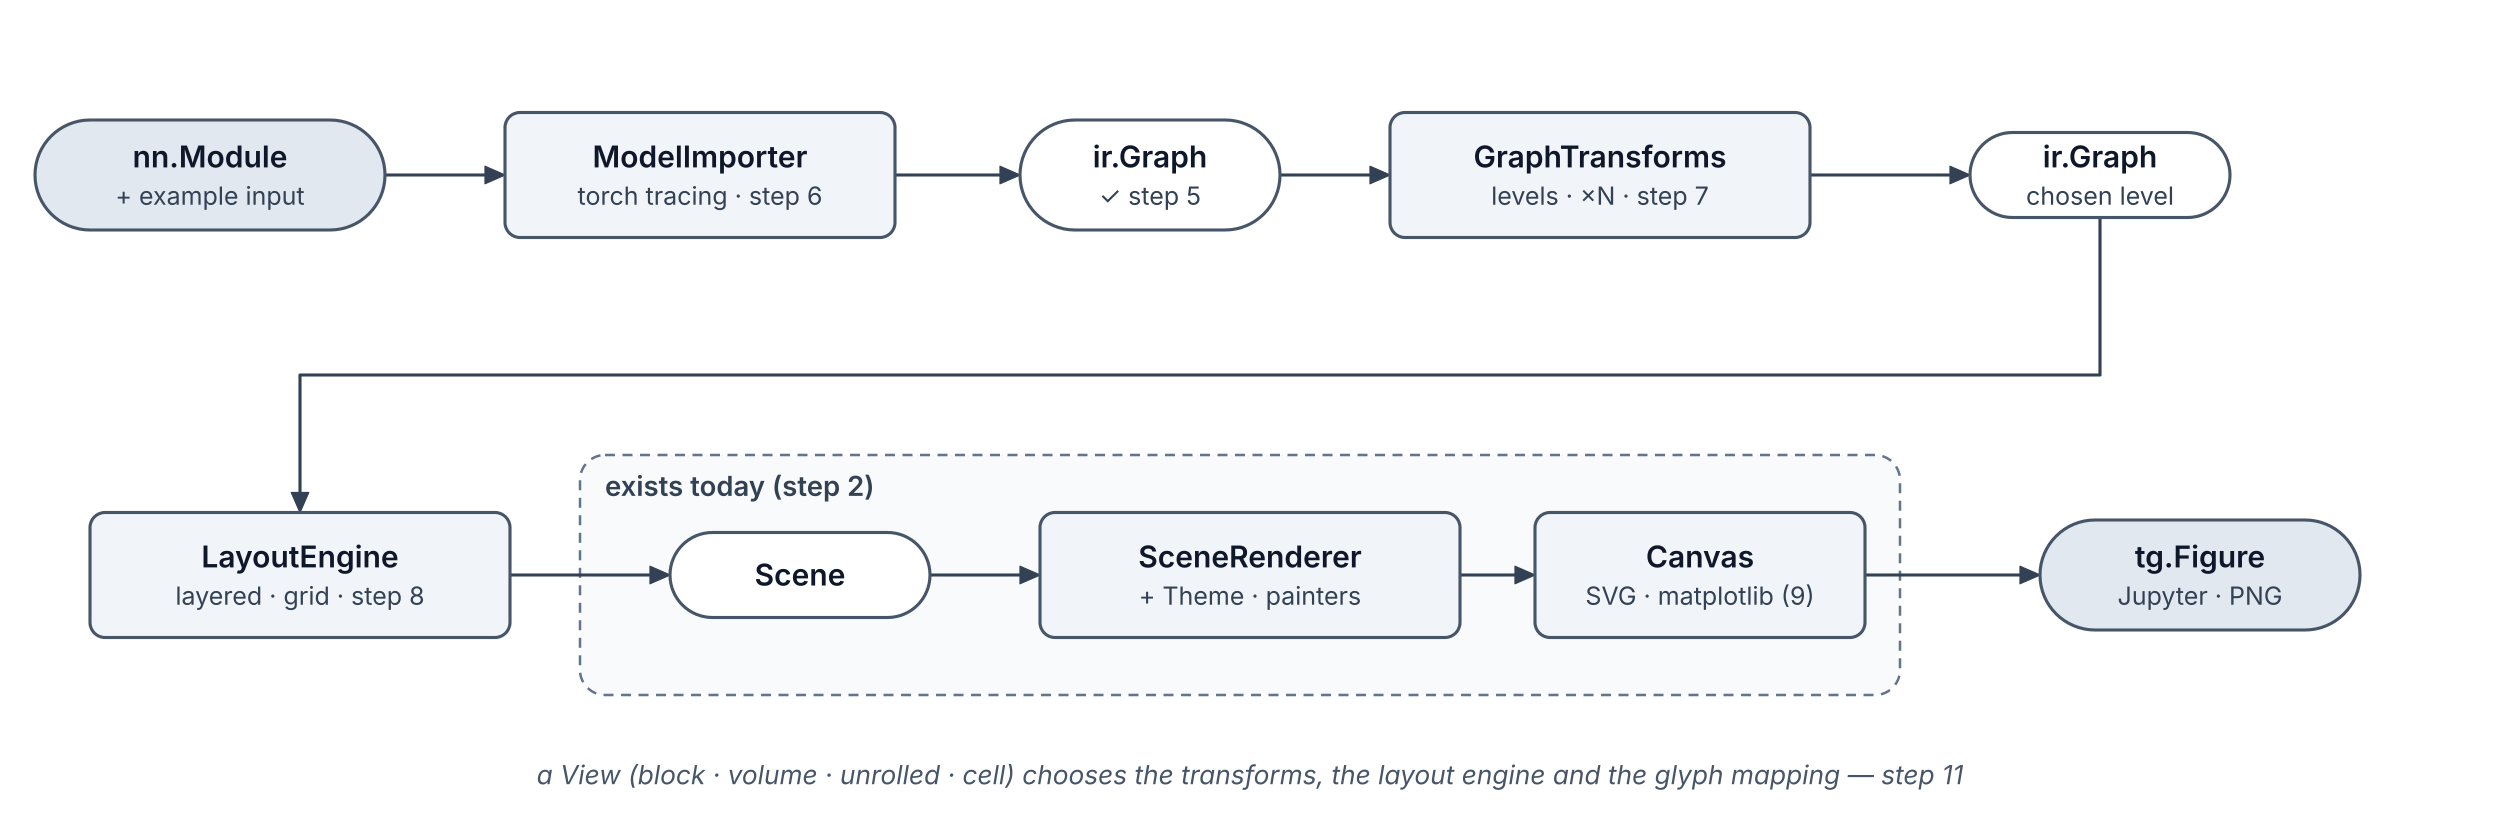
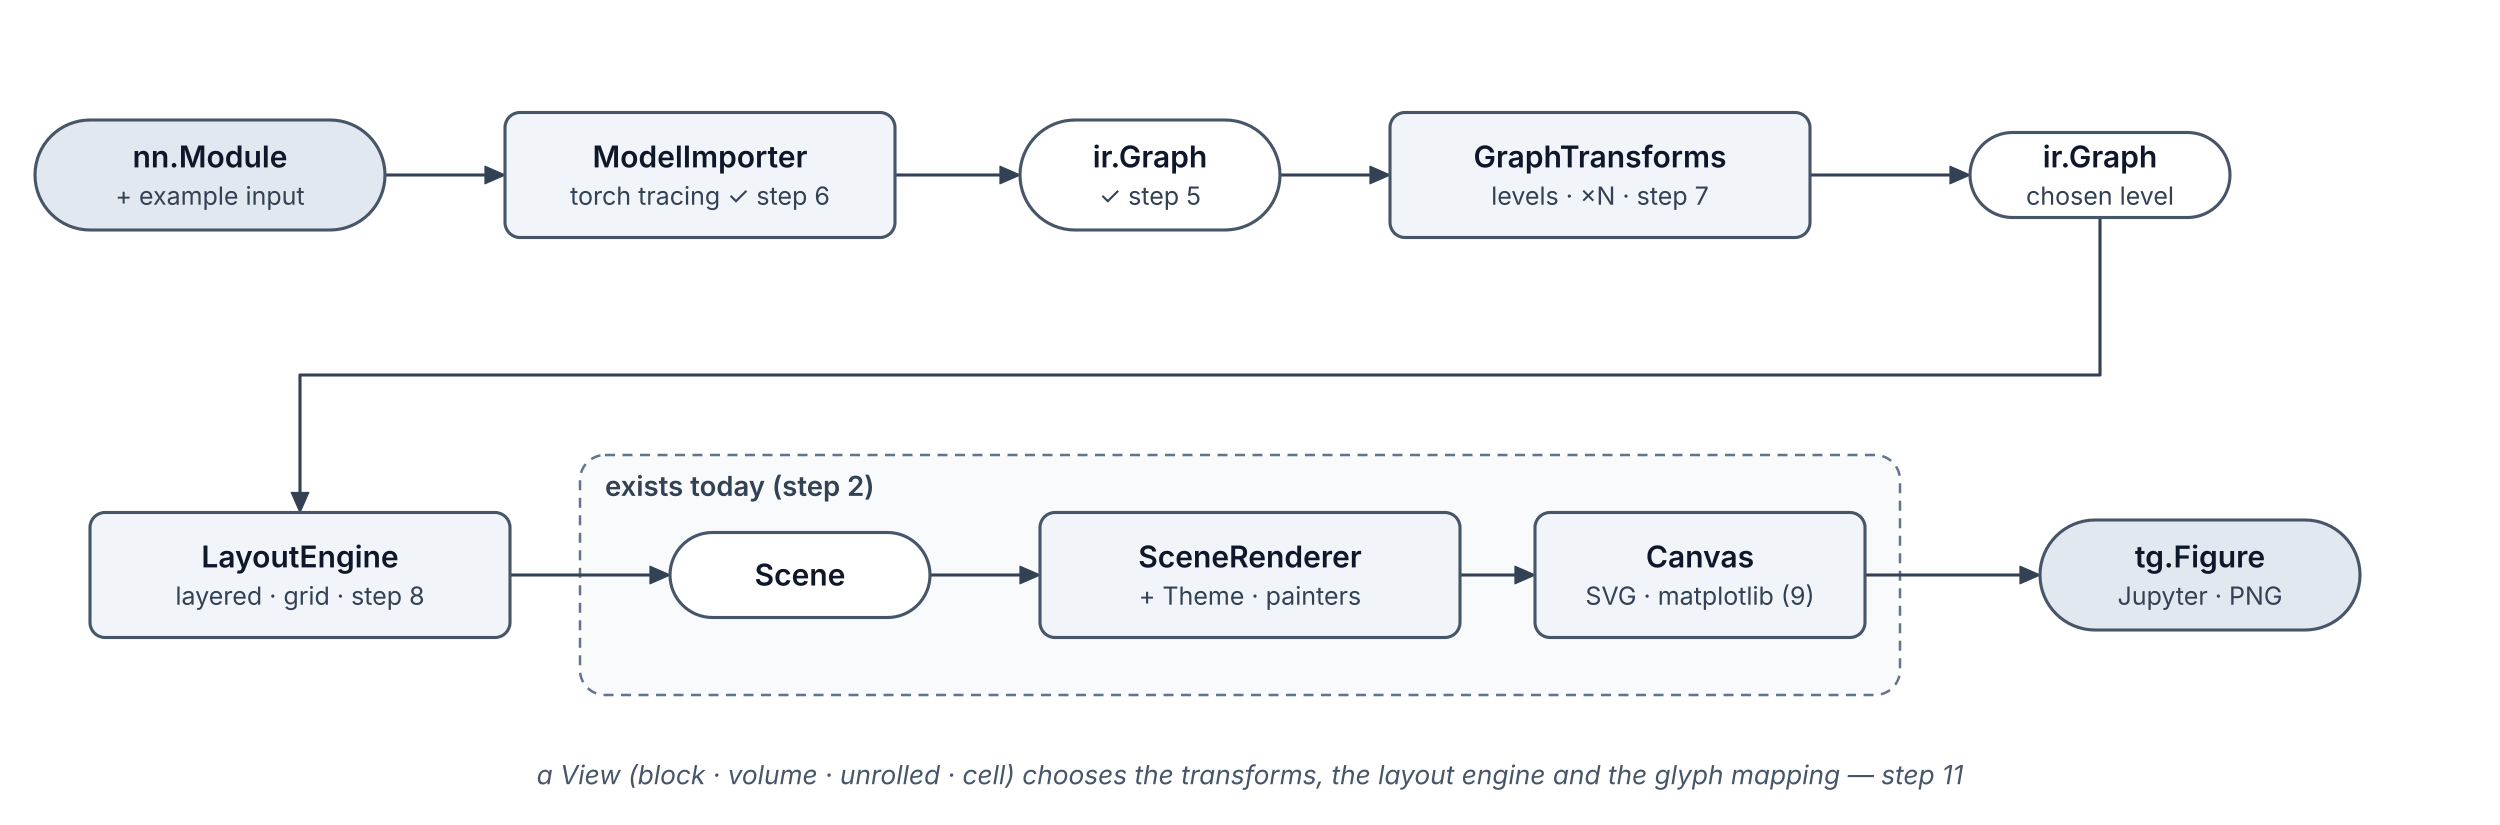
<svg xmlns="http://www.w3.org/2000/svg" width="1000" height="330" viewBox="0 0 1000 330" role="img">
  <rect x="0" y="0" width="1000" height="330" fill="#ffffff" />
  <g class="tg-groups">
    <g class="tg-group" data-id="today">
      <rect x="232" y="182" width="528" height="96" rx="10" fill="#f8fafc" stroke="#64748b" stroke-width="1" stroke-linejoin="round" stroke-dasharray="4 3" />
      <text x="242" y="198.35" font-family="'Inter', 'Helvetica Neue', 'Helvetica', 'Arial', 'DejaVu Sans', sans-serif" font-size="11" font-weight="600" fill="#334155">exists today (step 2)</text>
    </g>
  </g>
  <g class="tg-edges">
    <g class="tg-edge tg-edge-data">
      <polyline points="154,70 194.8,70" fill="none" stroke="#334155" stroke-width="1.25" stroke-linejoin="round" />
      <polygon points="202,70 194,73.5 194,66.5" fill="#334155" stroke="#334155" stroke-width="0.5" stroke-linejoin="round" />
    </g>
    <g class="tg-edge tg-edge-data">
      <polyline points="358,70 400.8,70" fill="none" stroke="#334155" stroke-width="1.25" stroke-linejoin="round" />
      <polygon points="408,70 400,73.5 400,66.5" fill="#334155" stroke="#334155" stroke-width="0.5" stroke-linejoin="round" />
    </g>
    <g class="tg-edge tg-edge-data">
      <polyline points="512,70 548.8,70" fill="none" stroke="#334155" stroke-width="1.25" stroke-linejoin="round" />
      <polygon points="556,70 548,73.5 548,66.5" fill="#334155" stroke="#334155" stroke-width="0.5" stroke-linejoin="round" />
    </g>
    <g class="tg-edge tg-edge-data">
      <polyline points="724,70 780.8,70" fill="none" stroke="#334155" stroke-width="1.25" stroke-linejoin="round" />
      <polygon points="788,70 780,73.5 780,66.5" fill="#334155" stroke="#334155" stroke-width="0.5" stroke-linejoin="round" />
    </g>
    <g class="tg-edge tg-edge-data">
      <polyline points="840,87 840,150 120,150 120,197.8" fill="none" stroke="#334155" stroke-width="1.25" stroke-linejoin="round" />
      <polygon points="120,205 116.5,197 123.5,197" fill="#334155" stroke="#334155" stroke-width="0.5" stroke-linejoin="round" />
    </g>
    <g class="tg-edge tg-edge-data">
      <polyline points="204,230 260.8,230" fill="none" stroke="#334155" stroke-width="1.25" stroke-linejoin="round" />
      <polygon points="268,230 260,233.5 260,226.5" fill="#334155" stroke="#334155" stroke-width="0.5" stroke-linejoin="round" />
    </g>
    <g class="tg-edge tg-edge-data">
      <polyline points="372,230 408.8,230" fill="none" stroke="#334155" stroke-width="1.25" stroke-linejoin="round" />
      <polygon points="416,230 408,233.5 408,226.5" fill="#334155" stroke="#334155" stroke-width="0.5" stroke-linejoin="round" />
    </g>
    <g class="tg-edge tg-edge-data">
      <polyline points="584,230 606.8,230" fill="none" stroke="#334155" stroke-width="1.25" stroke-linejoin="round" />
      <polygon points="614,230 606,233.5 606,226.5" fill="#334155" stroke="#334155" stroke-width="0.5" stroke-linejoin="round" />
    </g>
    <g class="tg-edge tg-edge-data">
      <polyline points="746,230 808.8,230" fill="none" stroke="#334155" stroke-width="1.25" stroke-linejoin="round" />
      <polygon points="816,230 808,233.5 808,226.5" fill="#334155" stroke="#334155" stroke-width="0.5" stroke-linejoin="round" />
    </g>
  </g>
  <g class="tg-nodes">
    <g class="tg-node tg-io" data-id="model">
      <rect x="14" y="48" width="140" height="44" rx="22" fill="#e2e8f0" stroke="#475569" stroke-width="1.25" stroke-linejoin="round" />
      <text x="84" y="66.95" font-family="'Inter', 'Helvetica Neue', 'Helvetica', 'Arial', 'DejaVu Sans', sans-serif" font-size="12" font-weight="600" text-anchor="middle" fill="#0f172a">nn.Module</text>
      <text x="84" y="81.9" font-family="'Inter', 'Helvetica Neue', 'Helvetica', 'Arial', 'DejaVu Sans', sans-serif" font-size="10" text-anchor="middle" fill="#334155">+ example input</text>
    </g>
    <g class="tg-node tg-module" data-id="imp">
      <rect x="202" y="45" width="156" height="50" rx="6" fill="#f1f5f9" stroke="#475569" stroke-width="1.25" stroke-linejoin="round" />
      <text x="280" y="66.95" font-family="'Inter', 'Helvetica Neue', 'Helvetica', 'Arial', 'DejaVu Sans', sans-serif" font-size="12" font-weight="600" text-anchor="middle" fill="#0f172a">ModelImporter</text>
-       <text x="280" y="81.9" font-family="'Inter', 'Helvetica Neue', 'Helvetica', 'Arial', 'DejaVu Sans', sans-serif" font-size="10" text-anchor="middle" fill="#334155">torch tracing · step 6</text>
+       <text x="280" y="81.9" font-family="'Inter', 'Helvetica Neue', 'Helvetica', 'Arial', 'DejaVu Sans', sans-serif" font-size="10" text-anchor="middle" fill="#334155">torch tracing ✓ step 6</text>
    </g>
    <g class="tg-node tg-tensor" data-id="ir1">
      <rect x="408" y="48" width="104" height="44" rx="22" fill="#ffffff" stroke="#475569" stroke-width="1.25" stroke-linejoin="round" />
      <text x="460" y="66.95" font-family="'Inter', 'Helvetica Neue', 'Helvetica', 'Arial', 'DejaVu Sans', sans-serif" font-size="12" font-weight="600" text-anchor="middle" fill="#0f172a">ir.Graph</text>
      <text x="460" y="81.9" font-family="'Inter', 'Helvetica Neue', 'Helvetica', 'Arial', 'DejaVu Sans', sans-serif" font-size="10" text-anchor="middle" fill="#334155">✓ step 5</text>
    </g>
    <g class="tg-node tg-module" data-id="tr">
      <rect x="556" y="45" width="168" height="50" rx="6" fill="#f1f5f9" stroke="#475569" stroke-width="1.25" stroke-linejoin="round" />
      <text x="640" y="66.95" font-family="'Inter', 'Helvetica Neue', 'Helvetica', 'Arial', 'DejaVu Sans', sans-serif" font-size="12" font-weight="600" text-anchor="middle" fill="#0f172a">GraphTransforms</text>
      <text x="640" y="81.9" font-family="'Inter', 'Helvetica Neue', 'Helvetica', 'Arial', 'DejaVu Sans', sans-serif" font-size="10" text-anchor="middle" fill="#334155">levels · ×N · step 7</text>
    </g>
    <g class="tg-node tg-tensor" data-id="ir2">
      <rect x="788" y="53" width="104" height="34" rx="17" fill="#ffffff" stroke="#475569" stroke-width="1.25" stroke-linejoin="round" />
      <text x="840" y="66.95" font-family="'Inter', 'Helvetica Neue', 'Helvetica', 'Arial', 'DejaVu Sans', sans-serif" font-size="12" font-weight="600" text-anchor="middle" fill="#0f172a">ir.Graph</text>
      <text x="840" y="81.9" font-family="'Inter', 'Helvetica Neue', 'Helvetica', 'Arial', 'DejaVu Sans', sans-serif" font-size="10" text-anchor="middle" fill="#334155">chosen level</text>
    </g>
    <g class="tg-node tg-module" data-id="lay">
      <rect x="36" y="205" width="168" height="50" rx="6" fill="#f1f5f9" stroke="#475569" stroke-width="1.25" stroke-linejoin="round" />
      <text x="120" y="226.95" font-family="'Inter', 'Helvetica Neue', 'Helvetica', 'Arial', 'DejaVu Sans', sans-serif" font-size="12" font-weight="600" text-anchor="middle" fill="#0f172a">LayoutEngine</text>
      <text x="120" y="241.9" font-family="'Inter', 'Helvetica Neue', 'Helvetica', 'Arial', 'DejaVu Sans', sans-serif" font-size="10" text-anchor="middle" fill="#334155">layered · grid · step 8</text>
    </g>
    <g class="tg-node tg-tensor" data-id="scene">
      <rect x="268" y="213" width="104" height="34" rx="17" fill="#ffffff" stroke="#475569" stroke-width="1.25" stroke-linejoin="round" />
      <text x="320" y="234.2" font-family="'Inter', 'Helvetica Neue', 'Helvetica', 'Arial', 'DejaVu Sans', sans-serif" font-size="12" font-weight="600" text-anchor="middle" fill="#0f172a">Scene</text>
    </g>
    <g class="tg-node tg-module" data-id="ren">
      <rect x="416" y="205" width="168" height="50" rx="6" fill="#f1f5f9" stroke="#475569" stroke-width="1.25" stroke-linejoin="round" />
      <text x="500" y="226.95" font-family="'Inter', 'Helvetica Neue', 'Helvetica', 'Arial', 'DejaVu Sans', sans-serif" font-size="12" font-weight="600" text-anchor="middle" fill="#0f172a">SceneRenderer</text>
      <text x="500" y="241.9" font-family="'Inter', 'Helvetica Neue', 'Helvetica', 'Arial', 'DejaVu Sans', sans-serif" font-size="10" text-anchor="middle" fill="#334155">+ Theme · painters</text>
    </g>
    <g class="tg-node tg-module" data-id="can">
      <rect x="614" y="205" width="132" height="50" rx="6" fill="#f1f5f9" stroke="#475569" stroke-width="1.25" stroke-linejoin="round" />
      <text x="680" y="226.95" font-family="'Inter', 'Helvetica Neue', 'Helvetica', 'Arial', 'DejaVu Sans', sans-serif" font-size="12" font-weight="600" text-anchor="middle" fill="#0f172a">Canvas</text>
      <text x="680" y="241.9" font-family="'Inter', 'Helvetica Neue', 'Helvetica', 'Arial', 'DejaVu Sans', sans-serif" font-size="10" text-anchor="middle" fill="#334155">SVG · matplotlib (9)</text>
    </g>
    <g class="tg-node tg-io" data-id="fig">
      <rect x="816" y="208" width="128" height="44" rx="22" fill="#e2e8f0" stroke="#475569" stroke-width="1.25" stroke-linejoin="round" />
      <text x="880" y="226.95" font-family="'Inter', 'Helvetica Neue', 'Helvetica', 'Arial', 'DejaVu Sans', sans-serif" font-size="12" font-weight="600" text-anchor="middle" fill="#0f172a">tg.Figure</text>
      <text x="880" y="241.9" font-family="'Inter', 'Helvetica Neue', 'Helvetica', 'Arial', 'DejaVu Sans', sans-serif" font-size="10" text-anchor="middle" fill="#334155">Jupyter · PNG</text>
    </g>
  </g>
  <g class="tg-labels">
    <text x="500" y="313.68" font-family="'Inter', 'Helvetica Neue', 'Helvetica', 'Arial', 'DejaVu Sans', sans-serif" font-size="10.5" font-style="italic" text-anchor="middle" fill="#475569">a View (block · volume · unrolled · cell) chooses the transforms, the layout engine and the glyph mapping — step 11</text>
  </g>
</svg>
